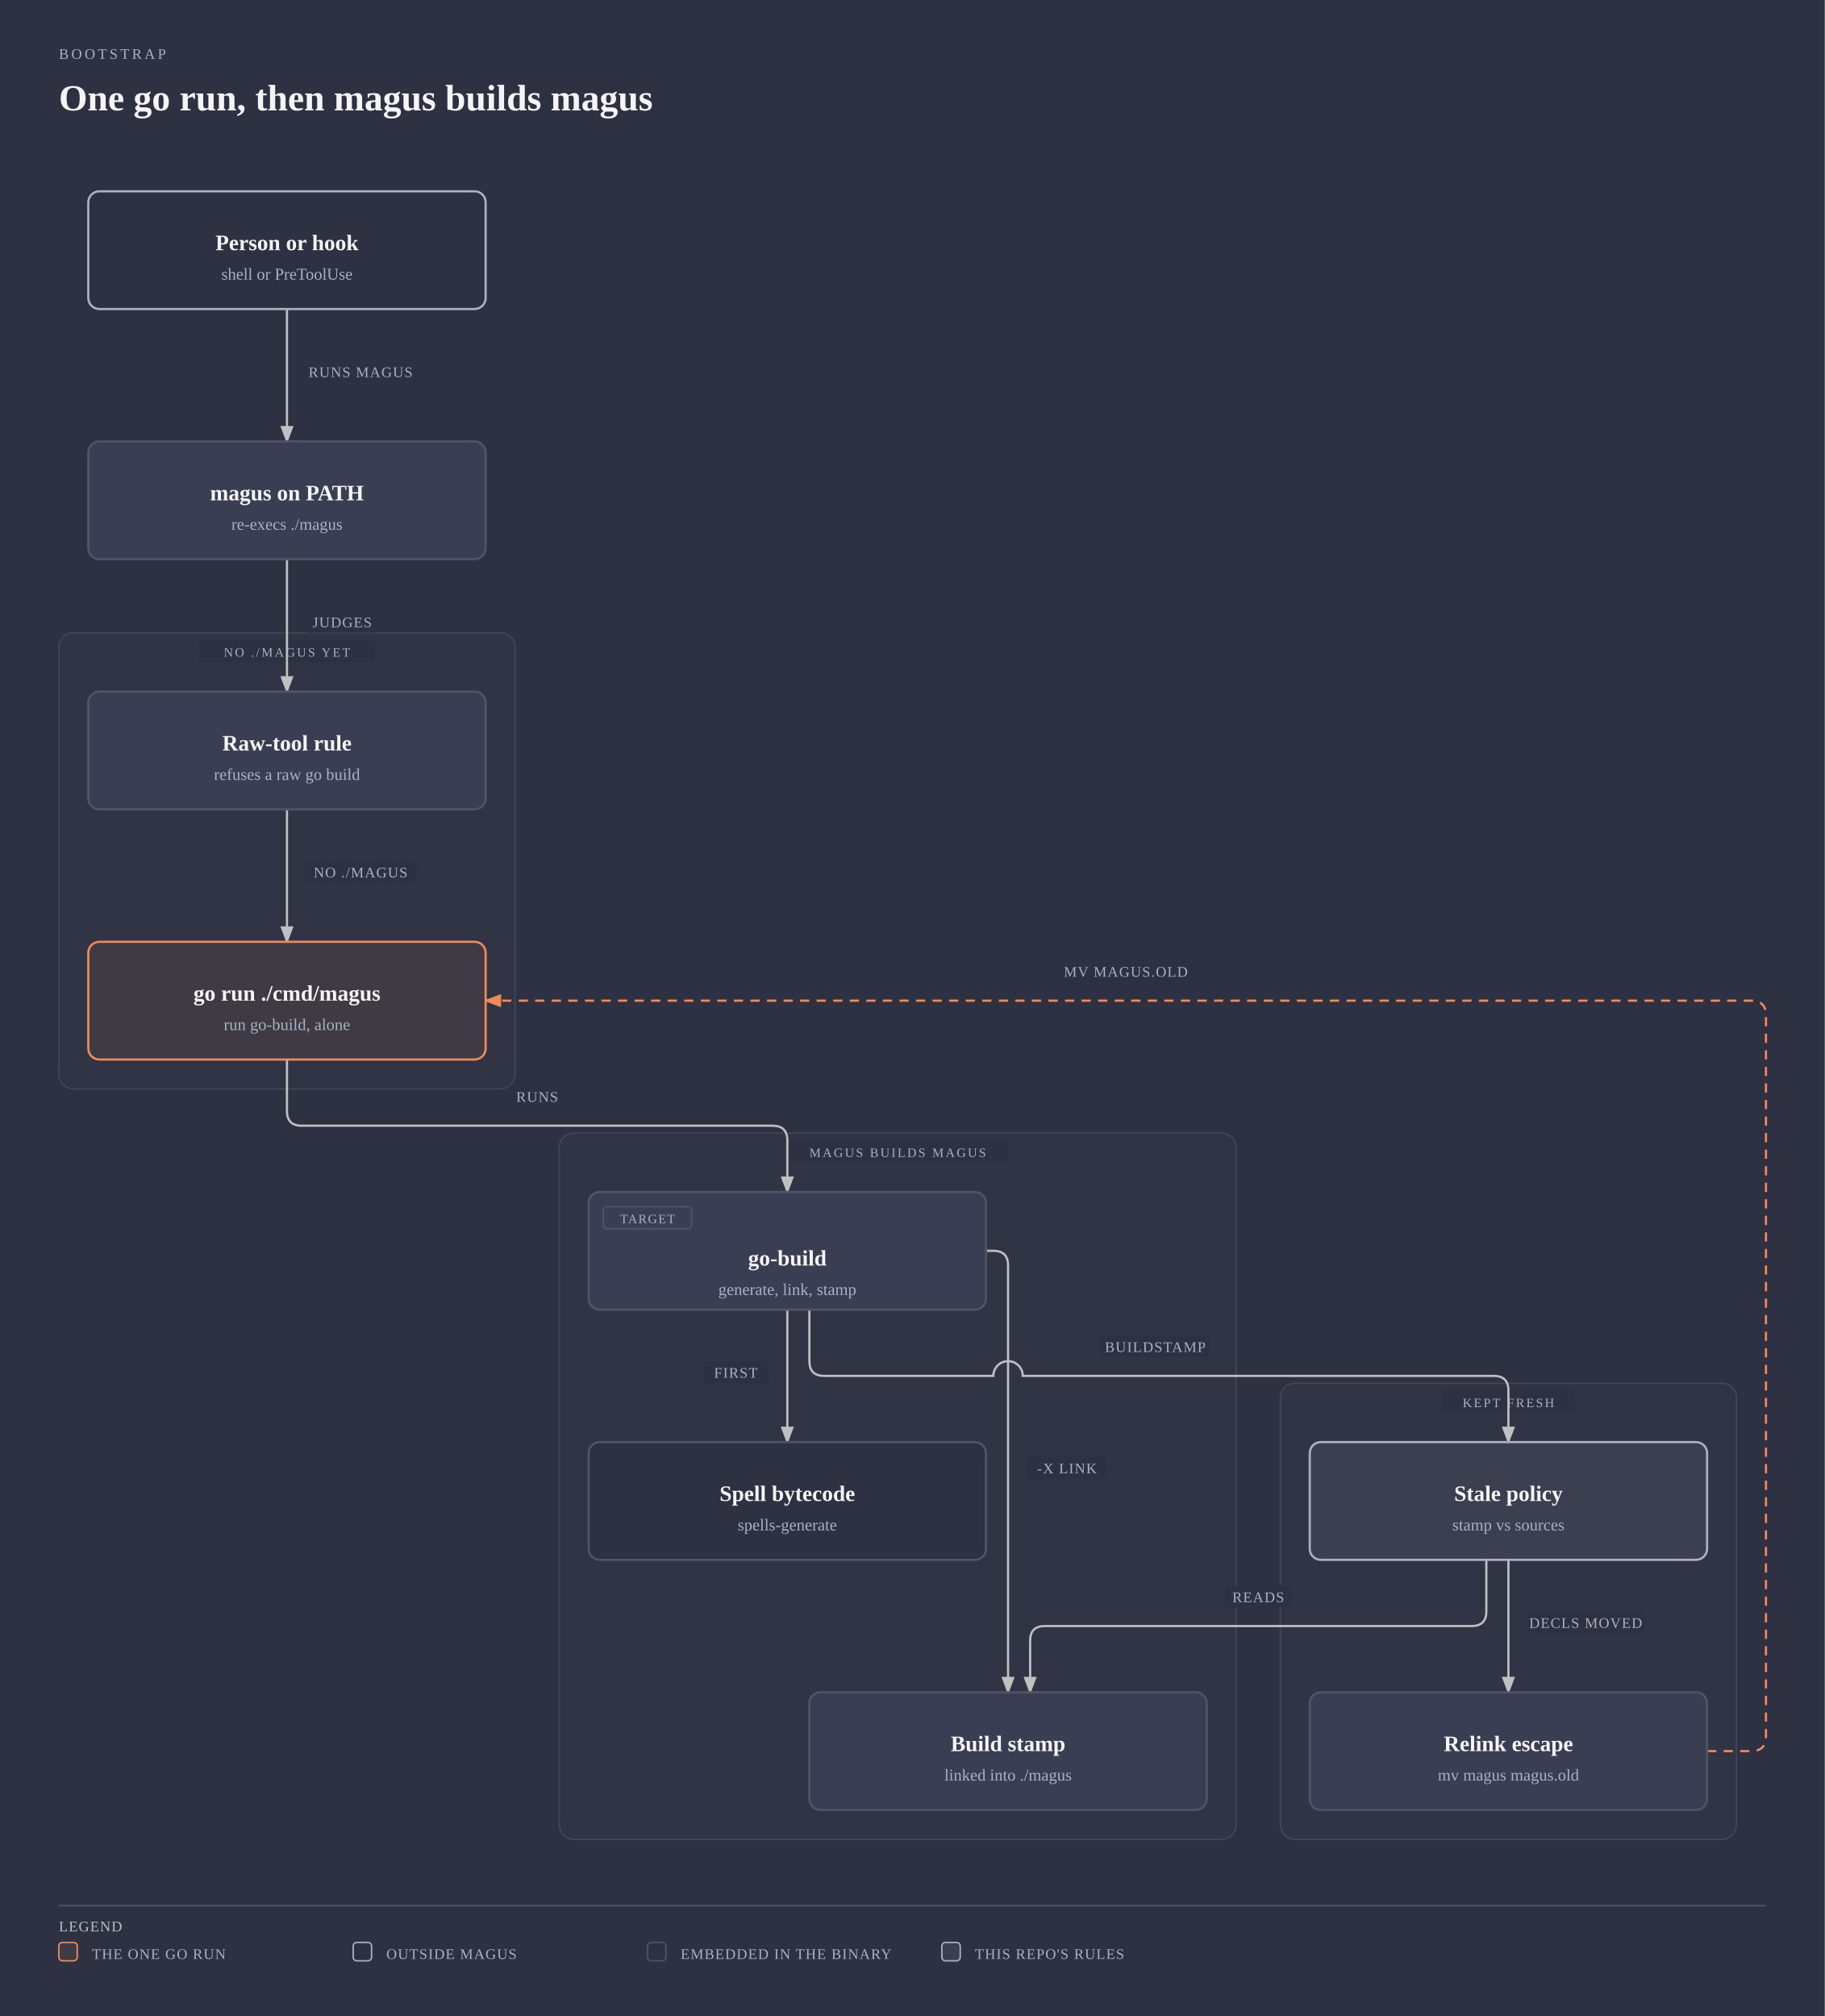
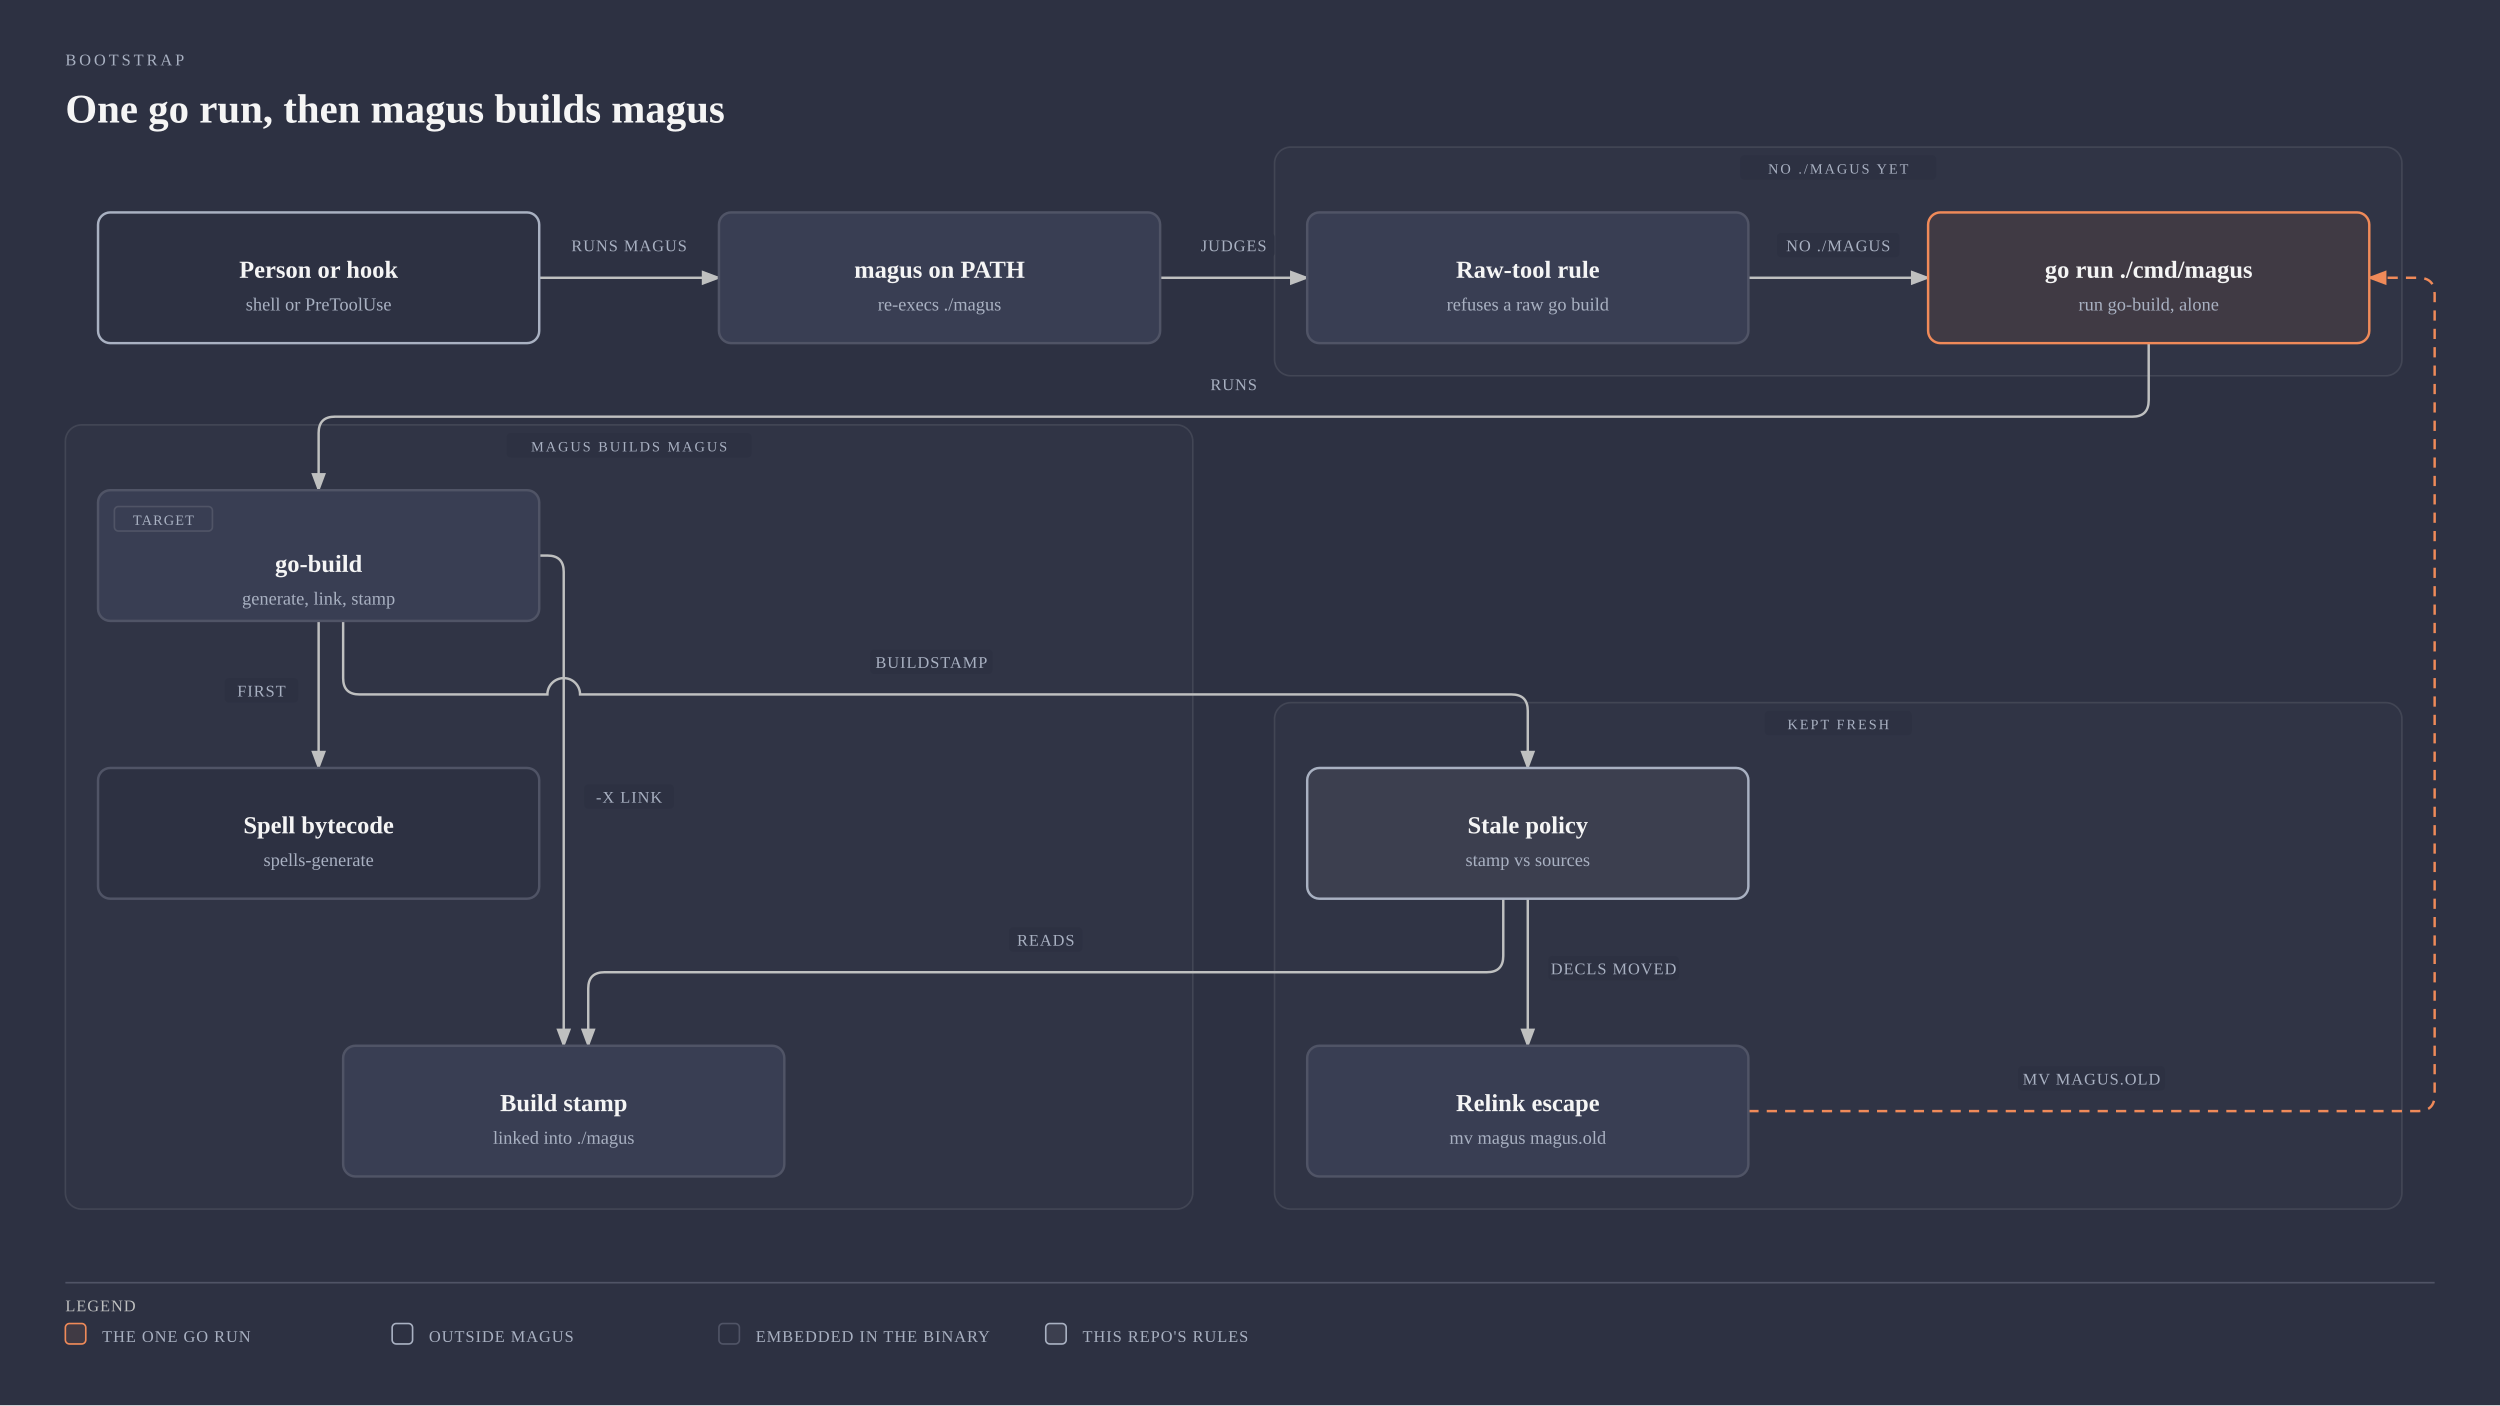
- <svg xmlns="http://www.w3.org/2000/svg" viewBox="0 0 992 1096" width="992" height="1096" role="img" aria-labelledby="bootstrap-title bootstrap-desc" class="magus-diagram">
+ <svg xmlns="http://www.w3.org/2000/svg" viewBox="0 0 1224 688" width="1224" height="688" role="img" aria-labelledby="bootstrap-title bootstrap-desc" class="magus-diagram">
  <defs>
    <marker id="bootstrap-arrow-default" markerWidth="8" markerHeight="6" refX="7" refY="3" orient="auto">
      <polygon points="0 0, 8 3, 0 6" fill="#bfc0c0" />
    </marker>
    <marker id="bootstrap-arrow-accent" markerWidth="8" markerHeight="6" refX="7" refY="3" orient="auto">
      <polygon points="0 0, 8 3, 0 6" fill="#f08a59" />
    </marker>
    <marker id="bootstrap-arrow-link" markerWidth="8" markerHeight="6" refX="7" refY="3" orient="auto">
      <polygon points="0 0, 8 3, 0 6" fill="#6a95d8" />
    </marker>
  </defs>
  <rect width="100%" height="100%" fill="#2d3142" />
  <text x="32" y="32" fill="#a9b1c2" font-size="8" font-family="var(--pico-font-family-monospace, monospace)" style="font-variant-ligatures:none" letter-spacing="0.18em">BOOTSTRAP</text>
  <text x="32" y="60" fill="#f5f5f5" font-size="20" font-weight="600" font-family="var(--pico-font-family, sans-serif)">One go run, then magus builds magus</text>
  <g transform="translate(0,40)">
-     <rect x="32" y="304" width="248" height="248" rx="8" fill="#f5f5f5" fill-opacity="0.02" stroke="#f5f5f5" stroke-opacity="0.1" stroke-width="0.8" />
-     <rect x="108" y="308" width="96" height="12" rx="2" fill="#2d3142" />
-     <text x="156" y="317" fill="#a9b1c2" font-size="7" font-family="var(--pico-font-family-monospace, monospace)" style="font-variant-ligatures:none" text-anchor="middle" letter-spacing="0.14em">NO ./MAGUS YET</text>
-     <rect x="304" y="576" width="368" height="384" rx="8" fill="#f5f5f5" fill-opacity="0.02" stroke="#f5f5f5" stroke-opacity="0.1" stroke-width="0.8" />
-     <rect x="428" y="580" width="120" height="12" rx="2" fill="#2d3142" />
-     <text x="488" y="589" fill="#a9b1c2" font-size="7" font-family="var(--pico-font-family-monospace, monospace)" style="font-variant-ligatures:none" text-anchor="middle" letter-spacing="0.14em">MAGUS BUILDS MAGUS</text>
-     <rect x="696" y="712" width="248" height="248" rx="8" fill="#f5f5f5" fill-opacity="0.02" stroke="#f5f5f5" stroke-opacity="0.1" stroke-width="0.8" />
-     <rect x="784" y="716" width="72" height="12" rx="2" fill="#2d3142" />
-     <text x="820" y="725" fill="#a9b1c2" font-size="7" font-family="var(--pico-font-family-monospace, monospace)" style="font-variant-ligatures:none" text-anchor="middle" letter-spacing="0.14em">KEPT FRESH</text>
-     <path data-edge="external:Person or hook-&gt;cmd/magus" id="bootstrap-edge-external_3aPerson_20or_20hook-cmd_2fmagus" d="M 156 128 L 156 200" fill="none" stroke="#bfc0c0" stroke-width="1.2" marker-end="url(#bootstrap-arrow-default)" />
-     <path data-edge="cmd/magus-&gt;internal/guard" id="bootstrap-edge-cmd_2fmagus-internal_2fguard" d="M 156 264 L 156 336" fill="none" stroke="#bfc0c0" stroke-width="1.2" marker-end="url(#bootstrap-arrow-default)" />
-     <path data-edge="internal/guard-&gt;external:go run ./cmd/magus" id="bootstrap-edge-internal_2fguard-external_3ago_20run_20_2e_2fcmd_2fmagus" d="M 156 400 L 156 472" fill="none" stroke="#bfc0c0" stroke-width="1.2" marker-end="url(#bootstrap-arrow-default)" />
-     <path data-edge="external:go run ./cmd/magus-&gt;external:go-build" id="bootstrap-edge-external_3ago_20run_20_2e_2fcmd_2fmagus-external_3ago-build" d="M 156 536 L 156 564 Q 156 572 164 572 L 420 572 Q 428 572 428 580 L 428 608" fill="none" stroke="#bfc0c0" stroke-width="1.2" marker-end="url(#bootstrap-arrow-default)" />
-     <path data-edge="external:go-build-&gt;external:Spell bytecode" id="bootstrap-edge-external_3ago-build-external_3aSpell_20bytecode" d="M 428 672 L 428 744" fill="none" stroke="#bfc0c0" stroke-width="1.2" marker-end="url(#bootstrap-arrow-default)" />
-     <path data-edge="external:go-build-&gt;internal/interp/bindings" id="bootstrap-edge-external_3ago-build-internal_2finterp_2fbindings" d="M 536 640 L 540 640 Q 548 640 548 648 L 548 880" fill="none" stroke="#bfc0c0" stroke-width="1.2" marker-end="url(#bootstrap-arrow-default)" />
-     <path data-edge="external:go-build-&gt;external:Stale policy" id="bootstrap-edge-external_3ago-build-external_3aStale_20policy" d="M 440 672 L 440 700 Q 440 708 448 708 L 540 708 A 8 8 0 0 1 556 708 L 812 708 Q 820 708 820 716 L 820 744" fill="none" stroke="#bfc0c0" stroke-width="1.2" marker-end="url(#bootstrap-arrow-default)" />
-     <path data-edge="external:Stale policy-&gt;internal/interp/bindings" id="bootstrap-edge-external_3aStale_20policy-internal_2finterp_2fbindings" d="M 808 808 L 808 836 Q 808 844 800 844 L 568 844 Q 560 844 560 852 L 560 880" fill="none" stroke="#bfc0c0" stroke-width="1.2" marker-end="url(#bootstrap-arrow-default)" />
-     <path data-edge="external:Stale policy-&gt;external:Relink escape" id="bootstrap-edge-external_3aStale_20policy-external_3aRelink_20escape" d="M 820 808 L 820 880" fill="none" stroke="#bfc0c0" stroke-width="1.2" marker-end="url(#bootstrap-arrow-default)" />
-     <path data-edge="external:Relink escape-&gt;external:go run ./cmd/magus" id="bootstrap-edge-external_3aRelink_20escape-external_3ago_20run_20_2e_2fcmd_2fmagus" d="M 928 912 L 952 912 Q 960 912 960 904 L 960 512 Q 960 504 952 504 L 264 504" fill="none" stroke="#f08a59" stroke-width="1.2" stroke-dasharray="5,4" marker-end="url(#bootstrap-arrow-accent)" />
-     <rect x="166" y="156" width="60" height="12" rx="2" fill="#2d3142" />
-     <text x="196" y="165" fill="#a9b1c2" font-size="8" font-family="var(--pico-font-family-monospace, monospace)" style="font-variant-ligatures:none" text-anchor="middle" letter-spacing="0.06em">RUNS MAGUS</text>
-     <rect x="166" y="292" width="40" height="12" rx="2" fill="#2d3142" />
-     <text x="186" y="301" fill="#a9b1c2" font-size="8" font-family="var(--pico-font-family-monospace, monospace)" style="font-variant-ligatures:none" text-anchor="middle" letter-spacing="0.06em">JUDGES</text>
-     <rect x="166" y="428" width="60" height="12" rx="2" fill="#2d3142" />
-     <text x="196" y="437" fill="#a9b1c2" font-size="8" font-family="var(--pico-font-family-monospace, monospace)" style="font-variant-ligatures:none" text-anchor="middle" letter-spacing="0.06em">NO ./MAGUS</text>
-     <rect x="276" y="550" width="32" height="12" rx="2" fill="#2d3142" />
-     <text x="292" y="559" fill="#a9b1c2" font-size="8" font-family="var(--pico-font-family-monospace, monospace)" style="font-variant-ligatures:none" text-anchor="middle" letter-spacing="0.06em">RUNS</text>
-     <rect x="382" y="700" width="36" height="12" rx="2" fill="#2d3142" />
-     <text x="400" y="709" fill="#a9b1c2" font-size="8" font-family="var(--pico-font-family-monospace, monospace)" style="font-variant-ligatures:none" text-anchor="middle" letter-spacing="0.06em">FIRST</text>
-     <rect x="558" y="752" width="44" height="12" rx="2" fill="#2d3142" />
-     <text x="580" y="761" fill="#a9b1c2" font-size="8" font-family="var(--pico-font-family-monospace, monospace)" style="font-variant-ligatures:none" text-anchor="middle" letter-spacing="0.06em">-X LINK</text>
-     <rect x="598" y="686" width="60" height="12" rx="2" fill="#2d3142" />
-     <text x="628" y="695" fill="#a9b1c2" font-size="8" font-family="var(--pico-font-family-monospace, monospace)" style="font-variant-ligatures:none" text-anchor="middle" letter-spacing="0.06em">BUILDSTAMP</text>
-     <rect x="666" y="822" width="36" height="12" rx="2" fill="#2d3142" />
-     <text x="684" y="831" fill="#a9b1c2" font-size="8" font-family="var(--pico-font-family-monospace, monospace)" style="font-variant-ligatures:none" text-anchor="middle" letter-spacing="0.06em">READS</text>
-     <rect x="830" y="836" width="64" height="12" rx="2" fill="#2d3142" />
-     <text x="862" y="845" fill="#a9b1c2" font-size="8" font-family="var(--pico-font-family-monospace, monospace)" style="font-variant-ligatures:none" text-anchor="middle" letter-spacing="0.06em">DECLS MOVED</text>
-     <rect x="576" y="482" width="72" height="12" rx="2" fill="#2d3142" />
-     <text x="612" y="491" fill="#a9b1c2" font-size="8" font-family="var(--pico-font-family-monospace, monospace)" style="font-variant-ligatures:none" text-anchor="middle" letter-spacing="0.06em">MV MAGUS.OLD</text>
+     <rect x="624" y="32" width="552" height="112" rx="8" fill="#f5f5f5" fill-opacity="0.02" stroke="#f5f5f5" stroke-opacity="0.1" stroke-width="0.8" />
+     <rect x="852" y="36" width="96" height="12" rx="2" fill="#2d3142" />
+     <text x="900" y="45" fill="#a9b1c2" font-size="7" font-family="var(--pico-font-family-monospace, monospace)" style="font-variant-ligatures:none" text-anchor="middle" letter-spacing="0.14em">NO ./MAGUS YET</text>
+     <rect x="32" y="168" width="552" height="384" rx="8" fill="#f5f5f5" fill-opacity="0.02" stroke="#f5f5f5" stroke-opacity="0.1" stroke-width="0.8" />
+     <rect x="248" y="172" width="120" height="12" rx="2" fill="#2d3142" />
+     <text x="308" y="181" fill="#a9b1c2" font-size="7" font-family="var(--pico-font-family-monospace, monospace)" style="font-variant-ligatures:none" text-anchor="middle" letter-spacing="0.14em">MAGUS BUILDS MAGUS</text>
+     <rect x="624" y="304" width="552" height="248" rx="8" fill="#f5f5f5" fill-opacity="0.02" stroke="#f5f5f5" stroke-opacity="0.1" stroke-width="0.8" />
+     <rect x="864" y="308" width="72" height="12" rx="2" fill="#2d3142" />
+     <text x="900" y="317" fill="#a9b1c2" font-size="7" font-family="var(--pico-font-family-monospace, monospace)" style="font-variant-ligatures:none" text-anchor="middle" letter-spacing="0.14em">KEPT FRESH</text>
+     <path data-edge="external:Person or hook-&gt;cmd/magus" id="bootstrap-edge-external_3aPerson_20or_20hook-cmd_2fmagus" d="M 264 96 L 352 96" fill="none" stroke="#bfc0c0" stroke-width="1.2" marker-end="url(#bootstrap-arrow-default)" />
+     <path data-edge="cmd/magus-&gt;internal/guard" id="bootstrap-edge-cmd_2fmagus-internal_2fguard" d="M 568 96 L 640 96" fill="none" stroke="#bfc0c0" stroke-width="1.2" marker-end="url(#bootstrap-arrow-default)" />
+     <path data-edge="internal/guard-&gt;external:go run ./cmd/magus" id="bootstrap-edge-internal_2fguard-external_3ago_20run_20_2e_2fcmd_2fmagus" d="M 856 96 L 944 96" fill="none" stroke="#bfc0c0" stroke-width="1.2" marker-end="url(#bootstrap-arrow-default)" />
+     <path data-edge="external:go run ./cmd/magus-&gt;external:go-build" id="bootstrap-edge-external_3ago_20run_20_2e_2fcmd_2fmagus-external_3ago-build" d="M 1052 128 L 1052 156 Q 1052 164 1044 164 L 164 164 Q 156 164 156 172 L 156 200" fill="none" stroke="#bfc0c0" stroke-width="1.2" marker-end="url(#bootstrap-arrow-default)" />
+     <path data-edge="external:go-build-&gt;external:Spell bytecode" id="bootstrap-edge-external_3ago-build-external_3aSpell_20bytecode" d="M 156 264 L 156 336" fill="none" stroke="#bfc0c0" stroke-width="1.2" marker-end="url(#bootstrap-arrow-default)" />
+     <path data-edge="external:go-build-&gt;internal/interp/bindings" id="bootstrap-edge-external_3ago-build-internal_2finterp_2fbindings" d="M 264 232 L 268 232 Q 276 232 276 240 L 276 472" fill="none" stroke="#bfc0c0" stroke-width="1.2" marker-end="url(#bootstrap-arrow-default)" />
+     <path data-edge="external:go-build-&gt;external:Stale policy" id="bootstrap-edge-external_3ago-build-external_3aStale_20policy" d="M 168 264 L 168 292 Q 168 300 176 300 L 268 300 A 8 8 0 0 1 284 300 L 740 300 Q 748 300 748 308 L 748 336" fill="none" stroke="#bfc0c0" stroke-width="1.2" marker-end="url(#bootstrap-arrow-default)" />
+     <path data-edge="external:Stale policy-&gt;internal/interp/bindings" id="bootstrap-edge-external_3aStale_20policy-internal_2finterp_2fbindings" d="M 736 400 L 736 428 Q 736 436 728 436 L 296 436 Q 288 436 288 444 L 288 472" fill="none" stroke="#bfc0c0" stroke-width="1.2" marker-end="url(#bootstrap-arrow-default)" />
+     <path data-edge="external:Stale policy-&gt;external:Relink escape" id="bootstrap-edge-external_3aStale_20policy-external_3aRelink_20escape" d="M 748 400 L 748 472" fill="none" stroke="#bfc0c0" stroke-width="1.2" marker-end="url(#bootstrap-arrow-default)" />
+     <path data-edge="external:Relink escape-&gt;external:go run ./cmd/magus" id="bootstrap-edge-external_3aRelink_20escape-external_3ago_20run_20_2e_2fcmd_2fmagus" d="M 856 504 L 1184 504 Q 1192 504 1192 496 L 1192 104 Q 1192 96 1184 96 L 1160 96" fill="none" stroke="#f08a59" stroke-width="1.2" stroke-dasharray="5,4" marker-end="url(#bootstrap-arrow-accent)" />
+     <rect x="278" y="74" width="60" height="12" rx="2" fill="#2d3142" />
+     <text x="308" y="83" fill="#a9b1c2" font-size="8" font-family="var(--pico-font-family-monospace, monospace)" style="font-variant-ligatures:none" text-anchor="middle" letter-spacing="0.06em">RUNS MAGUS</text>
+     <rect x="584" y="74" width="40" height="12" rx="2" fill="#2d3142" />
+     <text x="604" y="83" fill="#a9b1c2" font-size="8" font-family="var(--pico-font-family-monospace, monospace)" style="font-variant-ligatures:none" text-anchor="middle" letter-spacing="0.06em">JUDGES</text>
+     <rect x="870" y="74" width="60" height="12" rx="2" fill="#2d3142" />
+     <text x="900" y="83" fill="#a9b1c2" font-size="8" font-family="var(--pico-font-family-monospace, monospace)" style="font-variant-ligatures:none" text-anchor="middle" letter-spacing="0.06em">NO ./MAGUS</text>
+     <rect x="588" y="142" width="32" height="12" rx="2" fill="#2d3142" />
+     <text x="604" y="151" fill="#a9b1c2" font-size="8" font-family="var(--pico-font-family-monospace, monospace)" style="font-variant-ligatures:none" text-anchor="middle" letter-spacing="0.06em">RUNS</text>
+     <rect x="110" y="292" width="36" height="12" rx="2" fill="#2d3142" />
+     <text x="128" y="301" fill="#a9b1c2" font-size="8" font-family="var(--pico-font-family-monospace, monospace)" style="font-variant-ligatures:none" text-anchor="middle" letter-spacing="0.06em">FIRST</text>
+     <rect x="286" y="344" width="44" height="12" rx="2" fill="#2d3142" />
+     <text x="308" y="353" fill="#a9b1c2" font-size="8" font-family="var(--pico-font-family-monospace, monospace)" style="font-variant-ligatures:none" text-anchor="middle" letter-spacing="0.06em">-X LINK</text>
+     <rect x="426" y="278" width="60" height="12" rx="2" fill="#2d3142" />
+     <text x="456" y="287" fill="#a9b1c2" font-size="8" font-family="var(--pico-font-family-monospace, monospace)" style="font-variant-ligatures:none" text-anchor="middle" letter-spacing="0.06em">BUILDSTAMP</text>
+     <rect x="494" y="414" width="36" height="12" rx="2" fill="#2d3142" />
+     <text x="512" y="423" fill="#a9b1c2" font-size="8" font-family="var(--pico-font-family-monospace, monospace)" style="font-variant-ligatures:none" text-anchor="middle" letter-spacing="0.06em">READS</text>
+     <rect x="758" y="428" width="64" height="12" rx="2" fill="#2d3142" />
+     <text x="790" y="437" fill="#a9b1c2" font-size="8" font-family="var(--pico-font-family-monospace, monospace)" style="font-variant-ligatures:none" text-anchor="middle" letter-spacing="0.06em">DECLS MOVED</text>
+     <rect x="988" y="482" width="72" height="12" rx="2" fill="#2d3142" />
+     <text x="1024" y="491" fill="#a9b1c2" font-size="8" font-family="var(--pico-font-family-monospace, monospace)" style="font-variant-ligatures:none" text-anchor="middle" letter-spacing="0.06em">MV MAGUS.OLD</text>
    <g data-node="external:Person or hook">
      <rect x="48" y="64" width="216" height="64" rx="6" fill="#2d3142" />
      <rect x="48" y="64" width="216" height="64" rx="6" fill="#2d3142" stroke="#a9b1c2" stroke-width="1.2" />
      <text x="156" y="96" fill="#f5f5f5" font-size="12" font-weight="600" font-family="var(--pico-font-family, sans-serif)" text-anchor="middle">Person or hook</text>
      <text x="156" y="112" fill="#a9b1c2" font-size="9" font-family="var(--pico-font-family-monospace, monospace)" style="font-variant-ligatures:none" text-anchor="middle">shell or PreToolUse</text>
    </g>
    <g data-node="cmd/magus" data-anchor="cmd/magus">
+       <rect x="352" y="64" width="216" height="64" rx="6" fill="#2d3142" />
+       <rect x="352" y="64" width="216" height="64" rx="6" fill="#393e53" stroke="#505466" stroke-width="1.2" />
+       <text x="460" y="96" fill="#f5f5f5" font-size="12" font-weight="600" font-family="var(--pico-font-family, sans-serif)" text-anchor="middle">magus on PATH</text>
+       <text x="460" y="112" fill="#a9b1c2" font-size="9" font-family="var(--pico-font-family-monospace, monospace)" style="font-variant-ligatures:none" text-anchor="middle">re-execs ./magus</text>
+     </g>
+     <g data-node="internal/guard" data-anchor="internal/guard">
+       <rect x="640" y="64" width="216" height="64" rx="6" fill="#2d3142" />
+       <rect x="640" y="64" width="216" height="64" rx="6" fill="#393e53" stroke="#505466" stroke-width="1.2" />
+       <text x="748" y="96" fill="#f5f5f5" font-size="12" font-weight="600" font-family="var(--pico-font-family, sans-serif)" text-anchor="middle">Raw-tool rule</text>
+       <text x="748" y="112" fill="#a9b1c2" font-size="9" font-family="var(--pico-font-family-monospace, monospace)" style="font-variant-ligatures:none" text-anchor="middle">refuses a raw go build</text>
+     </g>
+     <g data-node="external:go run ./cmd/magus">
+       <rect x="944" y="64" width="216" height="64" rx="6" fill="#2d3142" />
+       <rect x="944" y="64" width="216" height="64" rx="6" fill="#403a44" stroke="#f08a59" stroke-width="1.2" />
+       <text x="1052" y="96" fill="#f5f5f5" font-size="12" font-weight="600" font-family="var(--pico-font-family, sans-serif)" text-anchor="middle">go run ./cmd/magus</text>
+       <text x="1052" y="112" fill="#a9b1c2" font-size="9" font-family="var(--pico-font-family-monospace, monospace)" style="font-variant-ligatures:none" text-anchor="middle">run go-build, alone</text>
+     </g>
+     <g data-node="external:go-build">
      <rect x="48" y="200" width="216" height="64" rx="6" fill="#2d3142" />
      <rect x="48" y="200" width="216" height="64" rx="6" fill="#393e53" stroke="#505466" stroke-width="1.2" />
-       <text x="156" y="232" fill="#f5f5f5" font-size="12" font-weight="600" font-family="var(--pico-font-family, sans-serif)" text-anchor="middle">magus on PATH</text>
-       <text x="156" y="248" fill="#a9b1c2" font-size="9" font-family="var(--pico-font-family-monospace, monospace)" style="font-variant-ligatures:none" text-anchor="middle">re-execs ./magus</text>
-     </g>
-     <g data-node="internal/guard" data-anchor="internal/guard">
-       <rect x="48" y="336" width="216" height="64" rx="6" fill="#2d3142" />
-       <rect x="48" y="336" width="216" height="64" rx="6" fill="#393e53" stroke="#505466" stroke-width="1.2" />
-       <text x="156" y="368" fill="#f5f5f5" font-size="12" font-weight="600" font-family="var(--pico-font-family, sans-serif)" text-anchor="middle">Raw-tool rule</text>
-       <text x="156" y="384" fill="#a9b1c2" font-size="9" font-family="var(--pico-font-family-monospace, monospace)" style="font-variant-ligatures:none" text-anchor="middle">refuses a raw go build</text>
-     </g>
-     <g data-node="external:go run ./cmd/magus">
-       <rect x="48" y="472" width="216" height="64" rx="6" fill="#2d3142" />
-       <rect x="48" y="472" width="216" height="64" rx="6" fill="#403a44" stroke="#f08a59" stroke-width="1.2" />
-       <text x="156" y="504" fill="#f5f5f5" font-size="12" font-weight="600" font-family="var(--pico-font-family, sans-serif)" text-anchor="middle">go run ./cmd/magus</text>
-       <text x="156" y="520" fill="#a9b1c2" font-size="9" font-family="var(--pico-font-family-monospace, monospace)" style="font-variant-ligatures:none" text-anchor="middle">run go-build, alone</text>
-     </g>
-     <g data-node="external:go-build">
-       <rect x="320" y="608" width="216" height="64" rx="6" fill="#2d3142" />
-       <rect x="320" y="608" width="216" height="64" rx="6" fill="#393e53" stroke="#505466" stroke-width="1.2" />
-       <rect x="328" y="616" width="48" height="12" rx="2" fill="none" stroke="#505466" stroke-width="0.8" />
-       <text x="352" y="625" fill="#a9b1c2" font-size="7" font-family="var(--pico-font-family-monospace, monospace)" style="font-variant-ligatures:none" text-anchor="middle" letter-spacing="0.08em">TARGET</text>
-       <text x="428" y="648" fill="#f5f5f5" font-size="12" font-weight="600" font-family="var(--pico-font-family, sans-serif)" text-anchor="middle">go-build</text>
-       <text x="428" y="664" fill="#a9b1c2" font-size="9" font-family="var(--pico-font-family-monospace, monospace)" style="font-variant-ligatures:none" text-anchor="middle">generate, link, stamp</text>
+       <rect x="56" y="208" width="48" height="12" rx="2" fill="none" stroke="#505466" stroke-width="0.8" />
+       <text x="80" y="217" fill="#a9b1c2" font-size="7" font-family="var(--pico-font-family-monospace, monospace)" style="font-variant-ligatures:none" text-anchor="middle" letter-spacing="0.08em">TARGET</text>
+       <text x="156" y="240" fill="#f5f5f5" font-size="12" font-weight="600" font-family="var(--pico-font-family, sans-serif)" text-anchor="middle">go-build</text>
+       <text x="156" y="256" fill="#a9b1c2" font-size="9" font-family="var(--pico-font-family-monospace, monospace)" style="font-variant-ligatures:none" text-anchor="middle">generate, link, stamp</text>
    </g>
    <g data-node="external:Spell bytecode">
-       <rect x="320" y="744" width="216" height="64" rx="6" fill="#2d3142" />
-       <rect x="320" y="744" width="216" height="64" rx="6" fill="#2d3142" stroke="#505466" stroke-width="1.2" />
-       <text x="428" y="776" fill="#f5f5f5" font-size="12" font-weight="600" font-family="var(--pico-font-family, sans-serif)" text-anchor="middle">Spell bytecode</text>
-       <text x="428" y="792" fill="#a9b1c2" font-size="9" font-family="var(--pico-font-family-monospace, monospace)" style="font-variant-ligatures:none" text-anchor="middle">spells-generate</text>
+       <rect x="48" y="336" width="216" height="64" rx="6" fill="#2d3142" />
+       <rect x="48" y="336" width="216" height="64" rx="6" fill="#2d3142" stroke="#505466" stroke-width="1.2" />
+       <text x="156" y="368" fill="#f5f5f5" font-size="12" font-weight="600" font-family="var(--pico-font-family, sans-serif)" text-anchor="middle">Spell bytecode</text>
+       <text x="156" y="384" fill="#a9b1c2" font-size="9" font-family="var(--pico-font-family-monospace, monospace)" style="font-variant-ligatures:none" text-anchor="middle">spells-generate</text>
    </g>
    <g data-node="internal/interp/bindings" data-anchor="internal/interp/bindings">
-       <rect x="440" y="880" width="216" height="64" rx="6" fill="#2d3142" />
-       <rect x="440" y="880" width="216" height="64" rx="6" fill="#393e53" stroke="#505466" stroke-width="1.2" />
-       <text x="548" y="912" fill="#f5f5f5" font-size="12" font-weight="600" font-family="var(--pico-font-family, sans-serif)" text-anchor="middle">Build stamp</text>
-       <text x="548" y="928" fill="#a9b1c2" font-size="9" font-family="var(--pico-font-family-monospace, monospace)" style="font-variant-ligatures:none" text-anchor="middle">linked into ./magus</text>
+       <rect x="168" y="472" width="216" height="64" rx="6" fill="#2d3142" />
+       <rect x="168" y="472" width="216" height="64" rx="6" fill="#393e53" stroke="#505466" stroke-width="1.2" />
+       <text x="276" y="504" fill="#f5f5f5" font-size="12" font-weight="600" font-family="var(--pico-font-family, sans-serif)" text-anchor="middle">Build stamp</text>
+       <text x="276" y="520" fill="#a9b1c2" font-size="9" font-family="var(--pico-font-family-monospace, monospace)" style="font-variant-ligatures:none" text-anchor="middle">linked into ./magus</text>
    </g>
    <g data-node="external:Stale policy">
-       <rect x="712" y="744" width="216" height="64" rx="6" fill="#2d3142" />
-       <rect x="712" y="744" width="216" height="64" rx="6" fill="#bfc0c0" fill-opacity="0.1" stroke="#a9b1c2" stroke-width="1.2" />
-       <text x="820" y="776" fill="#f5f5f5" font-size="12" font-weight="600" font-family="var(--pico-font-family, sans-serif)" text-anchor="middle">Stale policy</text>
-       <text x="820" y="792" fill="#a9b1c2" font-size="9" font-family="var(--pico-font-family-monospace, monospace)" style="font-variant-ligatures:none" text-anchor="middle">stamp vs sources</text>
+       <rect x="640" y="336" width="216" height="64" rx="6" fill="#2d3142" />
+       <rect x="640" y="336" width="216" height="64" rx="6" fill="#bfc0c0" fill-opacity="0.1" stroke="#a9b1c2" stroke-width="1.2" />
+       <text x="748" y="368" fill="#f5f5f5" font-size="12" font-weight="600" font-family="var(--pico-font-family, sans-serif)" text-anchor="middle">Stale policy</text>
+       <text x="748" y="384" fill="#a9b1c2" font-size="9" font-family="var(--pico-font-family-monospace, monospace)" style="font-variant-ligatures:none" text-anchor="middle">stamp vs sources</text>
    </g>
    <g data-node="external:Relink escape">
-       <rect x="712" y="880" width="216" height="64" rx="6" fill="#2d3142" />
-       <rect x="712" y="880" width="216" height="64" rx="6" fill="#393e53" stroke="#505466" stroke-width="1.2" />
-       <text x="820" y="912" fill="#f5f5f5" font-size="12" font-weight="600" font-family="var(--pico-font-family, sans-serif)" text-anchor="middle">Relink escape</text>
-       <text x="820" y="928" fill="#a9b1c2" font-size="9" font-family="var(--pico-font-family-monospace, monospace)" style="font-variant-ligatures:none" text-anchor="middle">mv magus magus.old</text>
+       <rect x="640" y="472" width="216" height="64" rx="6" fill="#2d3142" />
+       <rect x="640" y="472" width="216" height="64" rx="6" fill="#393e53" stroke="#505466" stroke-width="1.2" />
+       <text x="748" y="504" fill="#f5f5f5" font-size="12" font-weight="600" font-family="var(--pico-font-family, sans-serif)" text-anchor="middle">Relink escape</text>
+       <text x="748" y="520" fill="#a9b1c2" font-size="9" font-family="var(--pico-font-family-monospace, monospace)" style="font-variant-ligatures:none" text-anchor="middle">mv magus magus.old</text>
    </g>
-     <line x1="32" y1="996" x2="960" y2="996" stroke="#505466" stroke-width="0.8" />
-     <text x="32" y="1010" fill="#bfc0c0" font-size="8" font-family="var(--pico-font-family-monospace, monospace)" style="font-variant-ligatures:none" letter-spacing="0.06em">LEGEND</text>
-     <rect x="32" y="1016" width="10" height="10" rx="2" fill="#403a44" stroke="#f08a59" stroke-width="0.8" />
-     <text x="50" y="1025" fill="#a9b1c2" font-size="8" font-family="var(--pico-font-family-monospace, monospace)" style="font-variant-ligatures:none" letter-spacing="0.06em">THE ONE GO RUN</text>
-     <rect x="192" y="1016" width="10" height="10" rx="2" fill="#2d3142" stroke="#a9b1c2" stroke-width="0.8" />
-     <text x="210" y="1025" fill="#a9b1c2" font-size="8" font-family="var(--pico-font-family-monospace, monospace)" style="font-variant-ligatures:none" letter-spacing="0.06em">OUTSIDE MAGUS</text>
-     <rect x="352" y="1016" width="10" height="10" rx="2" fill="#2d3142" stroke="#505466" stroke-width="0.8" />
-     <text x="370" y="1025" fill="#a9b1c2" font-size="8" font-family="var(--pico-font-family-monospace, monospace)" style="font-variant-ligatures:none" letter-spacing="0.06em">EMBEDDED IN THE BINARY</text>
-     <rect x="512" y="1016" width="10" height="10" rx="2" fill="#bfc0c0" fill-opacity="0.1" stroke="#a9b1c2" stroke-width="0.8" />
-     <text x="530" y="1025" fill="#a9b1c2" font-size="8" font-family="var(--pico-font-family-monospace, monospace)" style="font-variant-ligatures:none" letter-spacing="0.06em">THIS REPO'S RULES</text>
+     <line x1="32" y1="588" x2="1192" y2="588" stroke="#505466" stroke-width="0.8" />
+     <text x="32" y="602" fill="#bfc0c0" font-size="8" font-family="var(--pico-font-family-monospace, monospace)" style="font-variant-ligatures:none" letter-spacing="0.06em">LEGEND</text>
+     <rect x="32" y="608" width="10" height="10" rx="2" fill="#403a44" stroke="#f08a59" stroke-width="0.8" />
+     <text x="50" y="617" fill="#a9b1c2" font-size="8" font-family="var(--pico-font-family-monospace, monospace)" style="font-variant-ligatures:none" letter-spacing="0.06em">THE ONE GO RUN</text>
+     <rect x="192" y="608" width="10" height="10" rx="2" fill="#2d3142" stroke="#a9b1c2" stroke-width="0.8" />
+     <text x="210" y="617" fill="#a9b1c2" font-size="8" font-family="var(--pico-font-family-monospace, monospace)" style="font-variant-ligatures:none" letter-spacing="0.06em">OUTSIDE MAGUS</text>
+     <rect x="352" y="608" width="10" height="10" rx="2" fill="#2d3142" stroke="#505466" stroke-width="0.8" />
+     <text x="370" y="617" fill="#a9b1c2" font-size="8" font-family="var(--pico-font-family-monospace, monospace)" style="font-variant-ligatures:none" letter-spacing="0.06em">EMBEDDED IN THE BINARY</text>
+     <rect x="512" y="608" width="10" height="10" rx="2" fill="#bfc0c0" fill-opacity="0.1" stroke="#a9b1c2" stroke-width="0.8" />
+     <text x="530" y="617" fill="#a9b1c2" font-size="8" font-family="var(--pico-font-family-monospace, monospace)" style="font-variant-ligatures:none" letter-spacing="0.06em">THIS REPO'S RULES</text>
  </g>
</svg>
